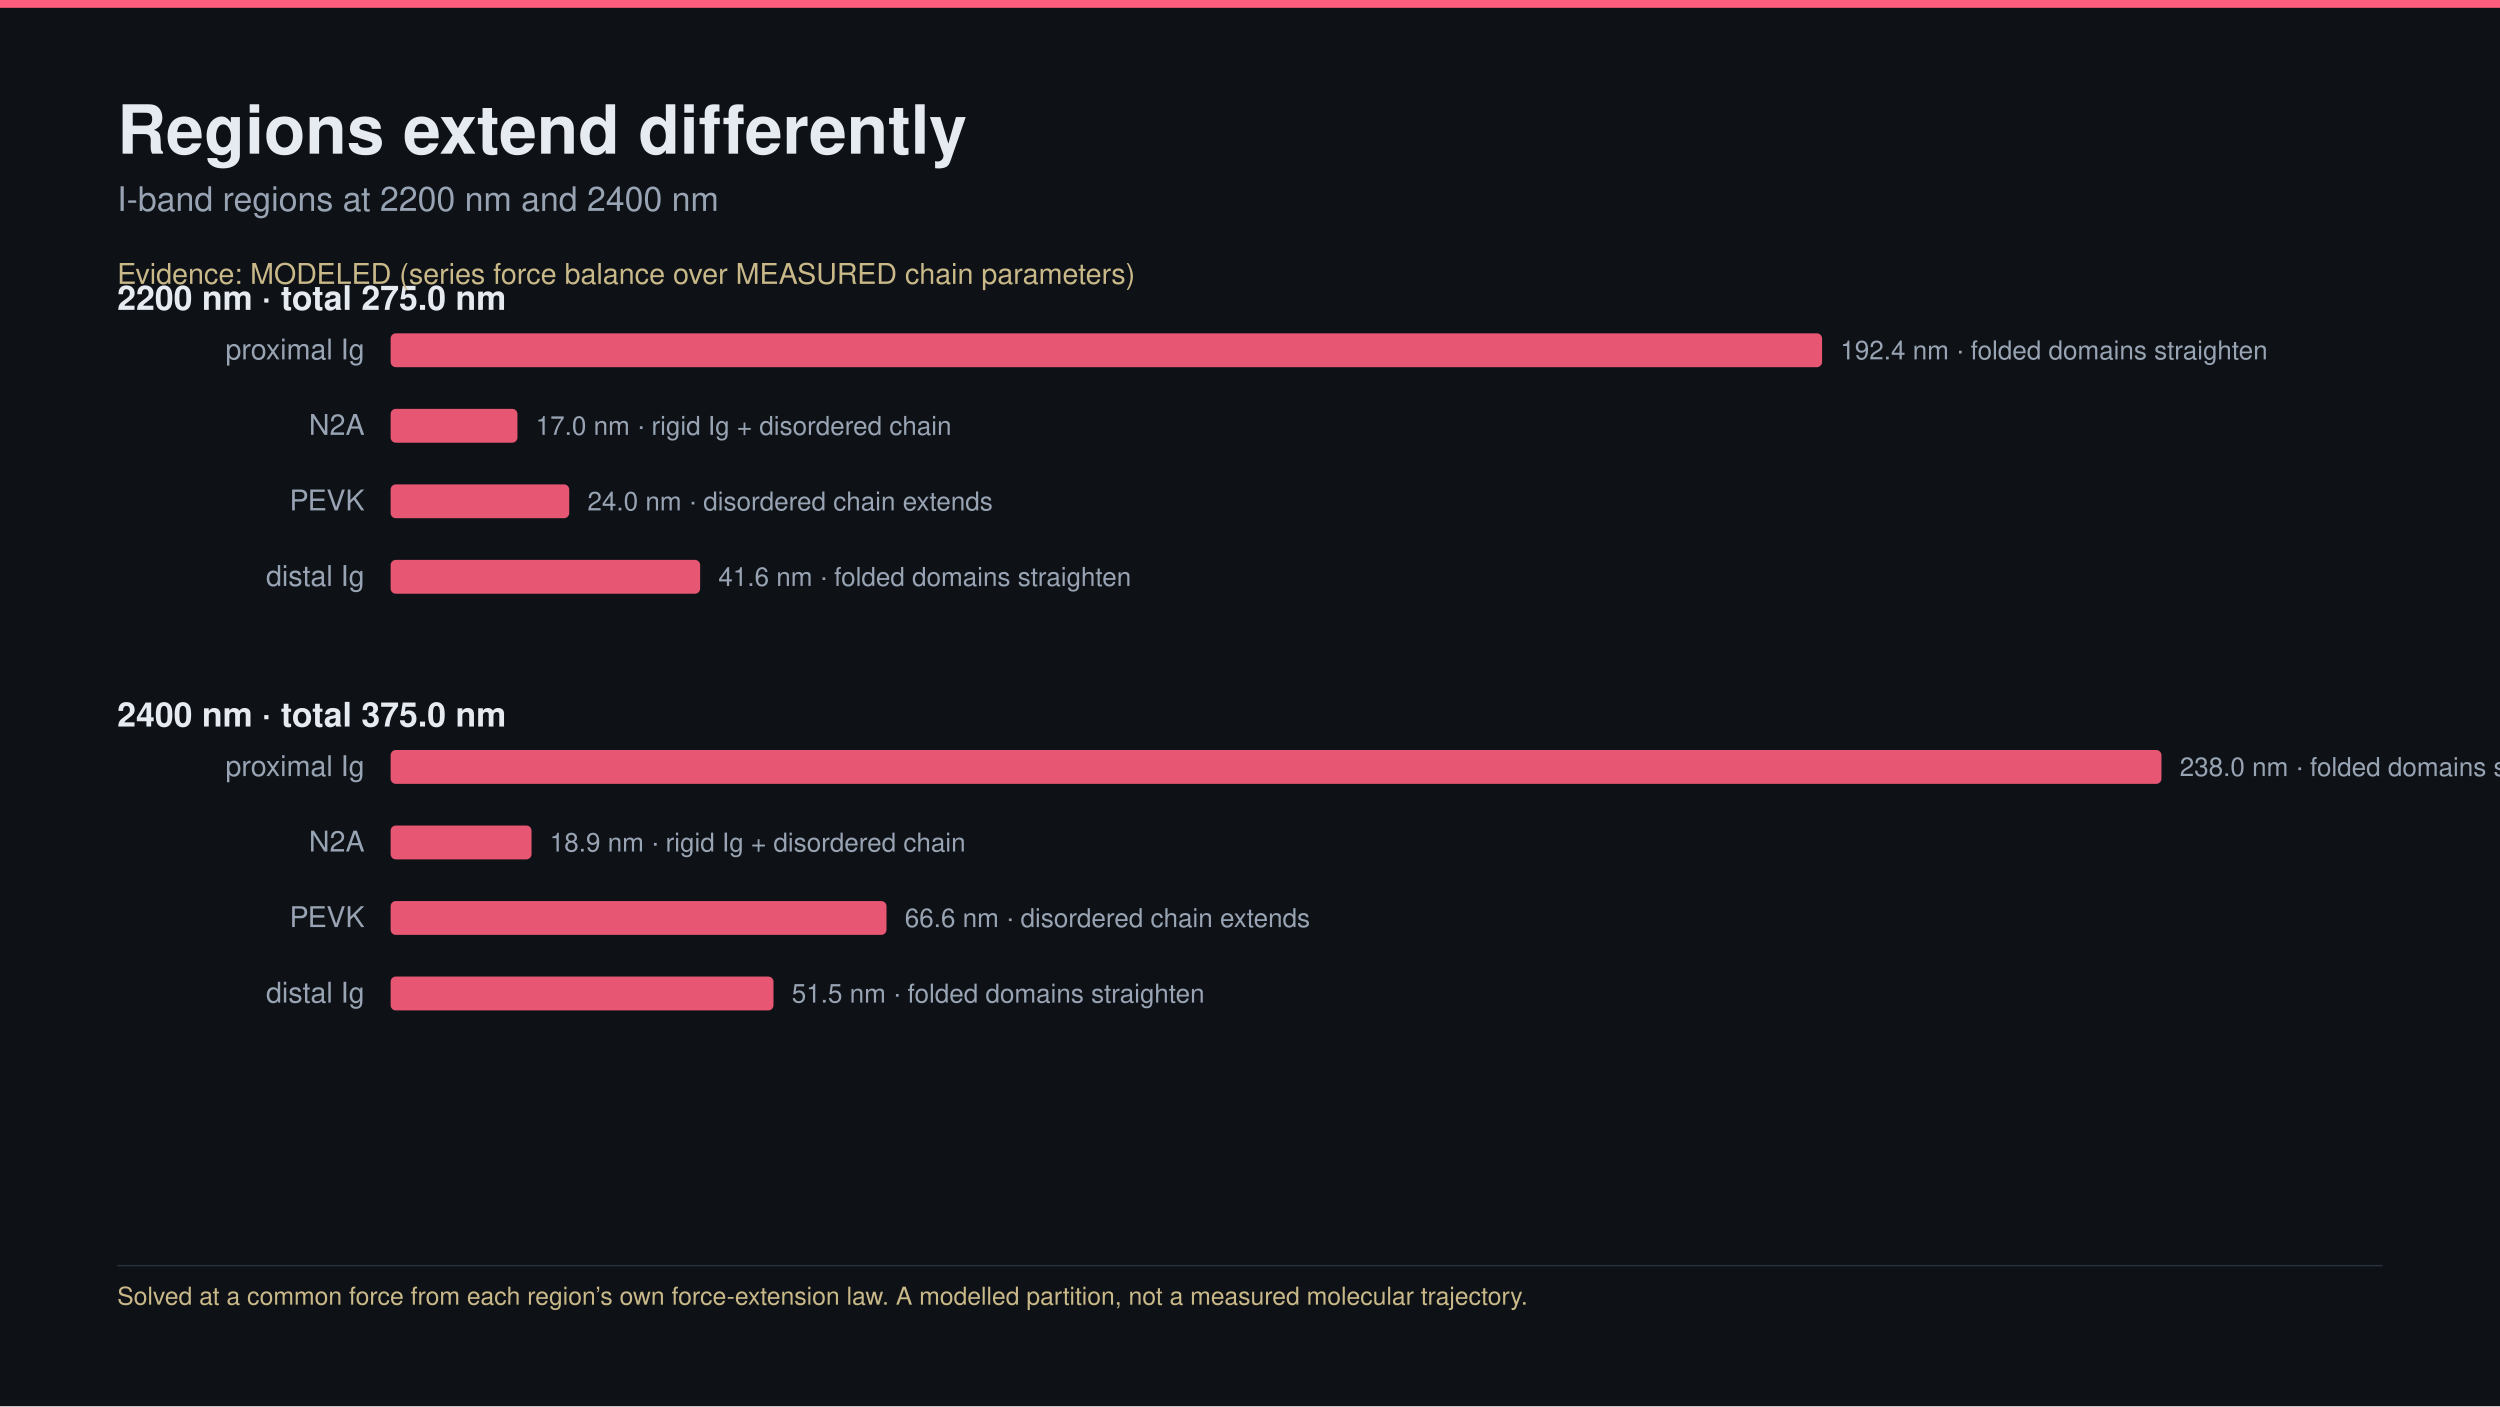
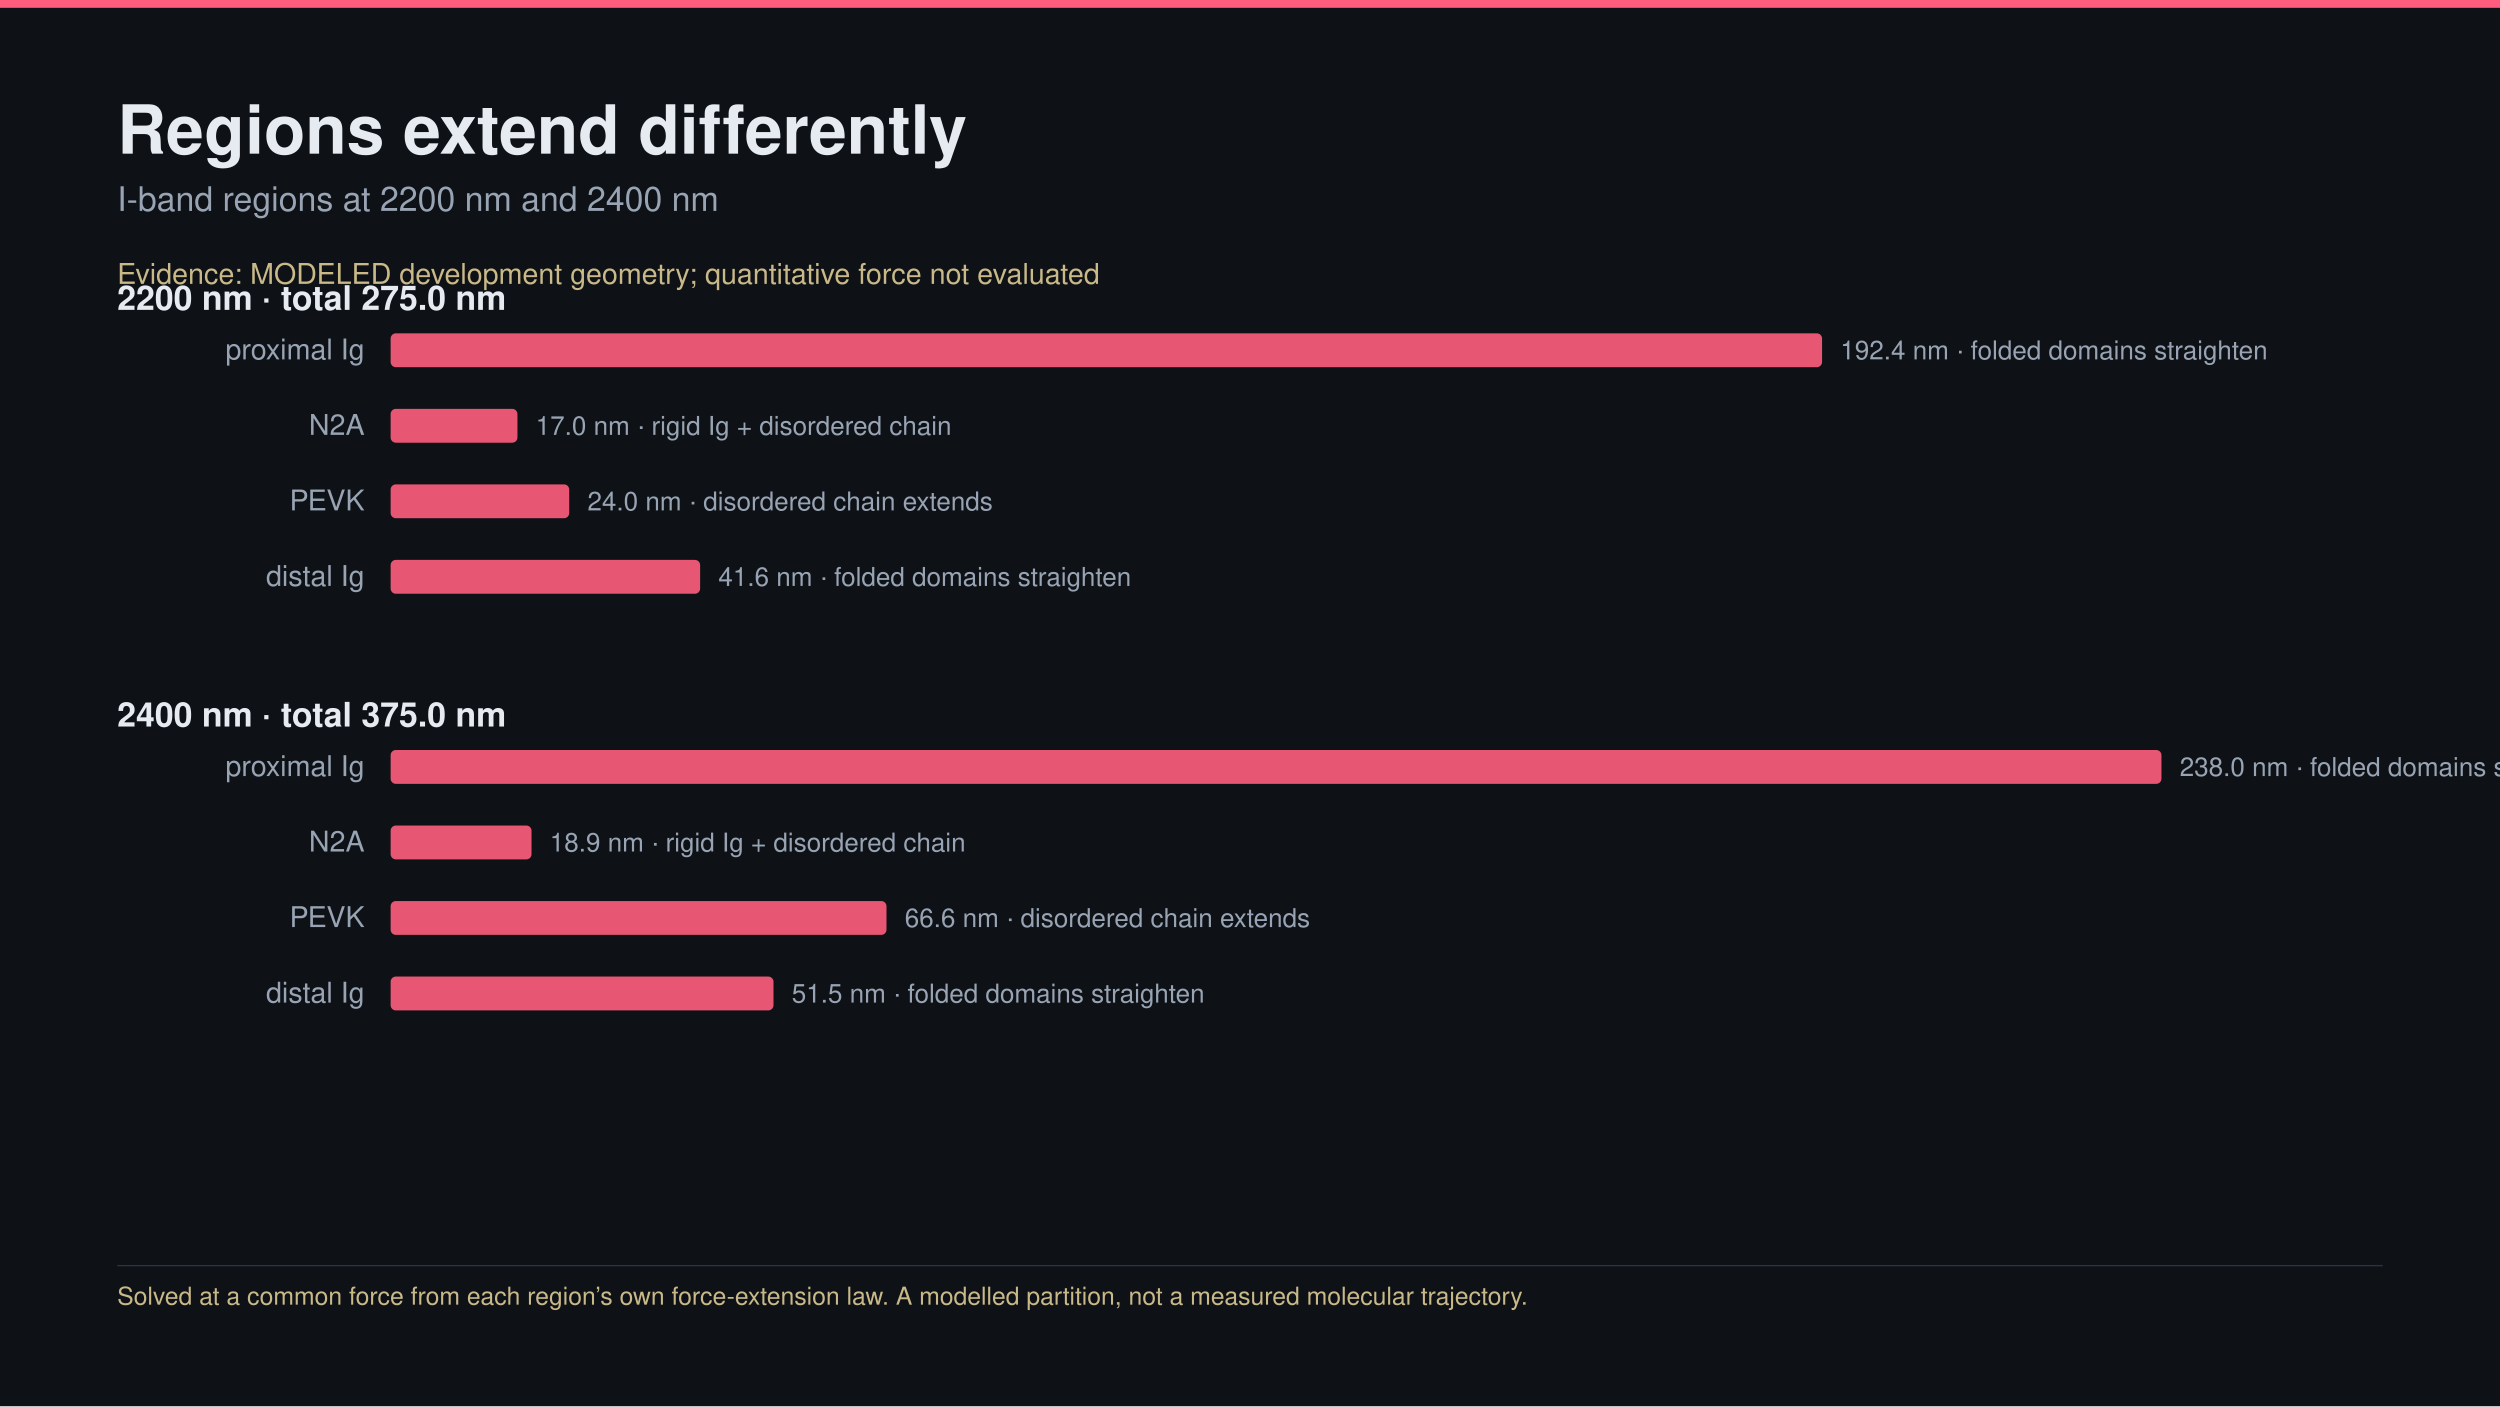
<svg xmlns="http://www.w3.org/2000/svg" width="1920" height="1080" viewBox="0 0 1920 1080">
  <rect width="1920" height="1080" fill="#0e1116" />
  <rect x="0" y="0" width="1920" height="6" fill="#ff5d7d" />
  <text x="90" y="118" font-family="Helvetica, Arial, sans-serif" font-size="52" font-weight="650" fill="#e6ebf1" text-anchor="start">Regions extend differently</text>
  <text x="90" y="162" font-family="Helvetica, Arial, sans-serif" font-size="26" font-weight="400" fill="#98a4b3" text-anchor="start">I-band regions at 2200 nm and 2400 nm</text>
  <text x="90" y="238" font-family="Helvetica, Arial, sans-serif" font-size="26" font-weight="650" fill="#e6ebf1" text-anchor="start">2200 nm · total 275.0 nm</text>
  <text x="280" y="276" font-family="Helvetica, Arial, sans-serif" font-size="22" font-weight="400" fill="#98a4b3" text-anchor="end">proximal Ig</text>
  <rect x="300" y="256" width="1099.35" height="26" rx="4" fill="#ff5d7d" opacity="0.9" />
  <text x="1413.355" y="276" font-family="Helvetica, Arial, sans-serif" font-size="20" font-weight="400" fill="#98a4b3" text-anchor="start">192.4 nm · folded domains straighten</text>
  <text x="280" y="334" font-family="Helvetica, Arial, sans-serif" font-size="22" font-weight="400" fill="#98a4b3" text-anchor="end">N2A</text>
  <rect x="300" y="314" width="97.40" height="26" rx="4" fill="#ff5d7d" opacity="0.9" />
  <text x="411.397" y="334" font-family="Helvetica, Arial, sans-serif" font-size="20" font-weight="400" fill="#98a4b3" text-anchor="start">17.0 nm · rigid Ig + disordered chain</text>
  <text x="280" y="392" font-family="Helvetica, Arial, sans-serif" font-size="22" font-weight="400" fill="#98a4b3" text-anchor="end">PEVK</text>
  <rect x="300" y="372" width="137.16" height="26" rx="4" fill="#ff5d7d" opacity="0.9" />
  <text x="451.16" y="392" font-family="Helvetica, Arial, sans-serif" font-size="20" font-weight="400" fill="#98a4b3" text-anchor="start">24.0 nm · disordered chain extends</text>
  <text x="280" y="450" font-family="Helvetica, Arial, sans-serif" font-size="22" font-weight="400" fill="#98a4b3" text-anchor="end">distal Ig</text>
  <rect x="300" y="430" width="237.70" height="26" rx="4" fill="#ff5d7d" opacity="0.9" />
  <text x="551.698" y="450" font-family="Helvetica, Arial, sans-serif" font-size="20" font-weight="400" fill="#98a4b3" text-anchor="start">41.6 nm · folded domains straighten</text>
  <text x="90" y="558" font-family="Helvetica, Arial, sans-serif" font-size="26" font-weight="650" fill="#e6ebf1" text-anchor="start">2400 nm · total 375.0 nm</text>
  <text x="280" y="596" font-family="Helvetica, Arial, sans-serif" font-size="22" font-weight="400" fill="#98a4b3" text-anchor="end">proximal Ig</text>
  <rect x="300" y="576" width="1360.00" height="26" rx="4" fill="#ff5d7d" opacity="0.9" />
  <text x="1674" y="596" font-family="Helvetica, Arial, sans-serif" font-size="20" font-weight="400" fill="#98a4b3" text-anchor="start">238.0 nm · folded domains straighten</text>
  <text x="280" y="654" font-family="Helvetica, Arial, sans-serif" font-size="22" font-weight="400" fill="#98a4b3" text-anchor="end">N2A</text>
  <rect x="300" y="634" width="108.22" height="26" rx="4" fill="#ff5d7d" opacity="0.9" />
  <text x="422.219" y="654" font-family="Helvetica, Arial, sans-serif" font-size="20" font-weight="400" fill="#98a4b3" text-anchor="start">18.9 nm · rigid Ig + disordered chain</text>
  <text x="280" y="712" font-family="Helvetica, Arial, sans-serif" font-size="22" font-weight="400" fill="#98a4b3" text-anchor="end">PEVK</text>
  <rect x="300" y="692" width="380.83" height="26" rx="4" fill="#ff5d7d" opacity="0.9" />
  <text x="694.832" y="712" font-family="Helvetica, Arial, sans-serif" font-size="20" font-weight="400" fill="#98a4b3" text-anchor="start">66.6 nm · disordered chain extends</text>
  <text x="280" y="770" font-family="Helvetica, Arial, sans-serif" font-size="22" font-weight="400" fill="#98a4b3" text-anchor="end">distal Ig</text>
  <rect x="300" y="750" width="294.05" height="26" rx="4" fill="#ff5d7d" opacity="0.9" />
  <text x="608.054" y="770" font-family="Helvetica, Arial, sans-serif" font-size="20" font-weight="400" fill="#98a4b3" text-anchor="start">51.5 nm · folded domains straighten</text>
-   <text x="90" y="218" font-family="Helvetica, Arial, sans-serif" font-size="22" font-weight="400" fill="#c9b989" text-anchor="start">Evidence: MODELED (series force balance over MEASURED chain parameters)</text>
+   <text x="90" y="218" font-family="Helvetica, Arial, sans-serif" font-size="22" font-weight="400" fill="#c9b989" text-anchor="start">Evidence: MODELED development geometry; quantitative force not evaluated</text>
  <line x1="90" y1="972" x2="1830" y2="972" stroke="#2b3440" stroke-width="1" />
  <text x="90" y="1002" font-family="Helvetica, Arial, sans-serif" font-size="19" font-weight="400" fill="#c9b989" text-anchor="start">Solved at a common force from each region’s own force-extension law. A modelled partition, not a measured molecular trajectory.</text>
</svg>
